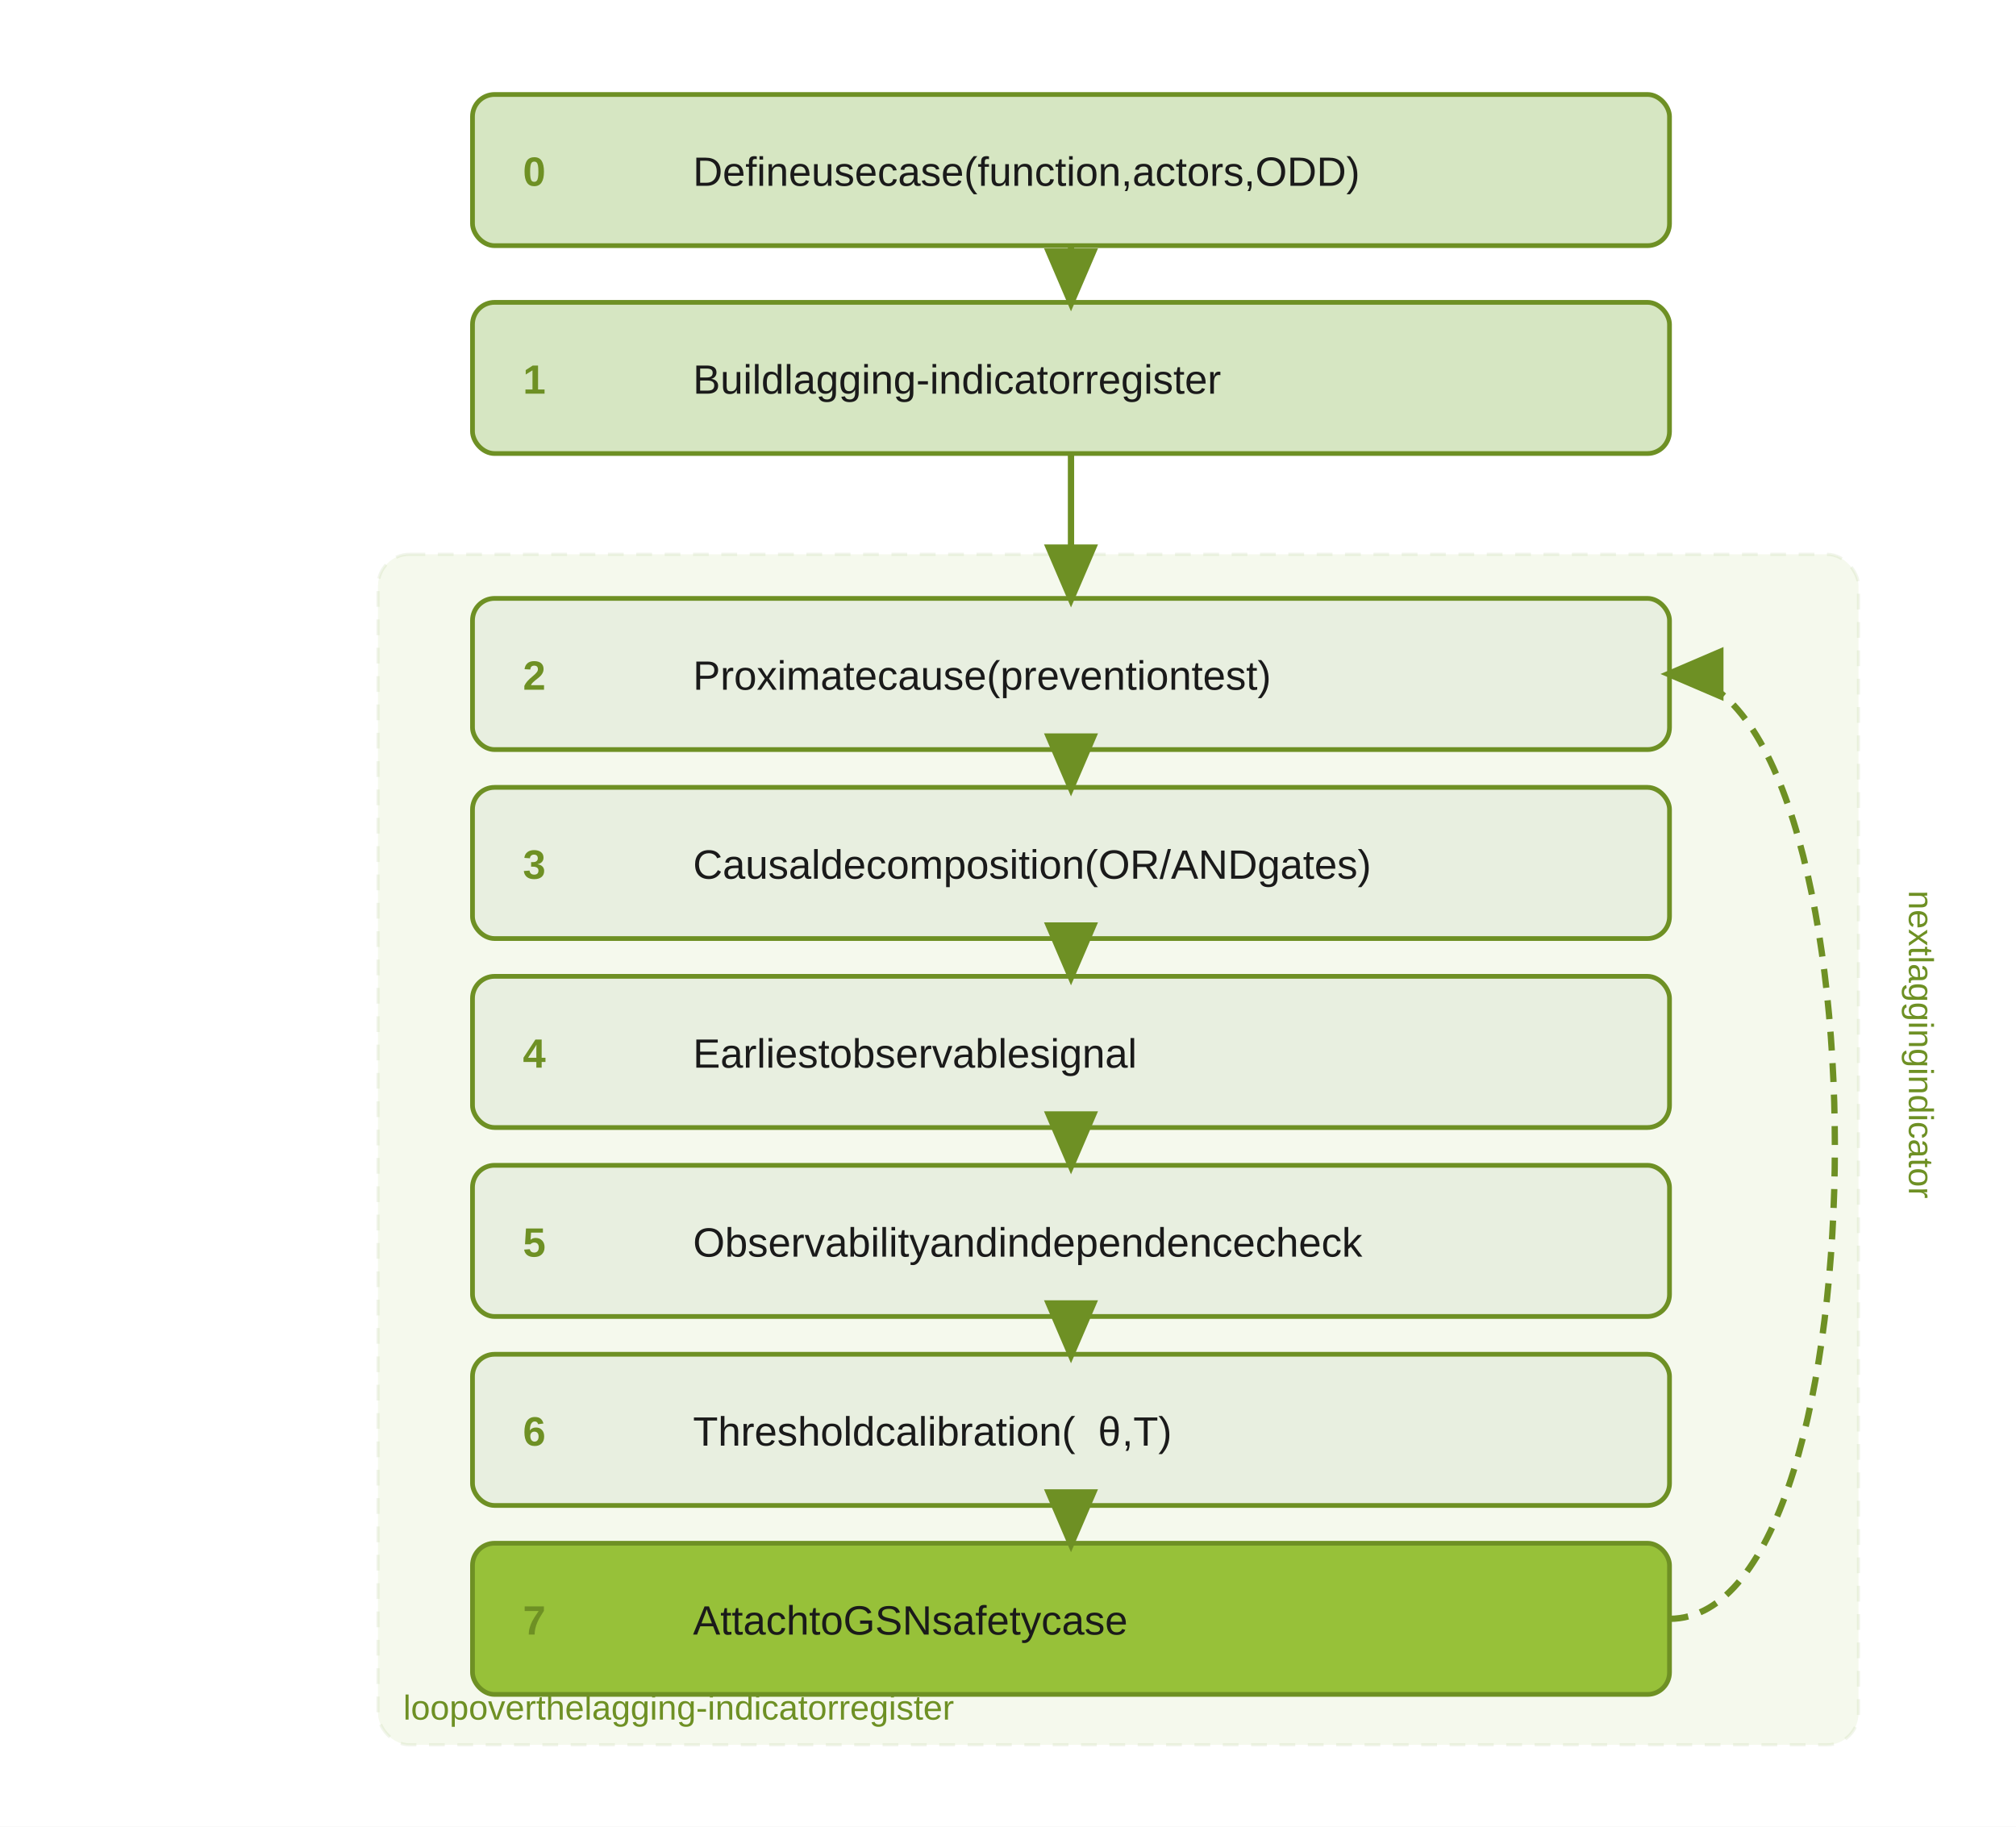
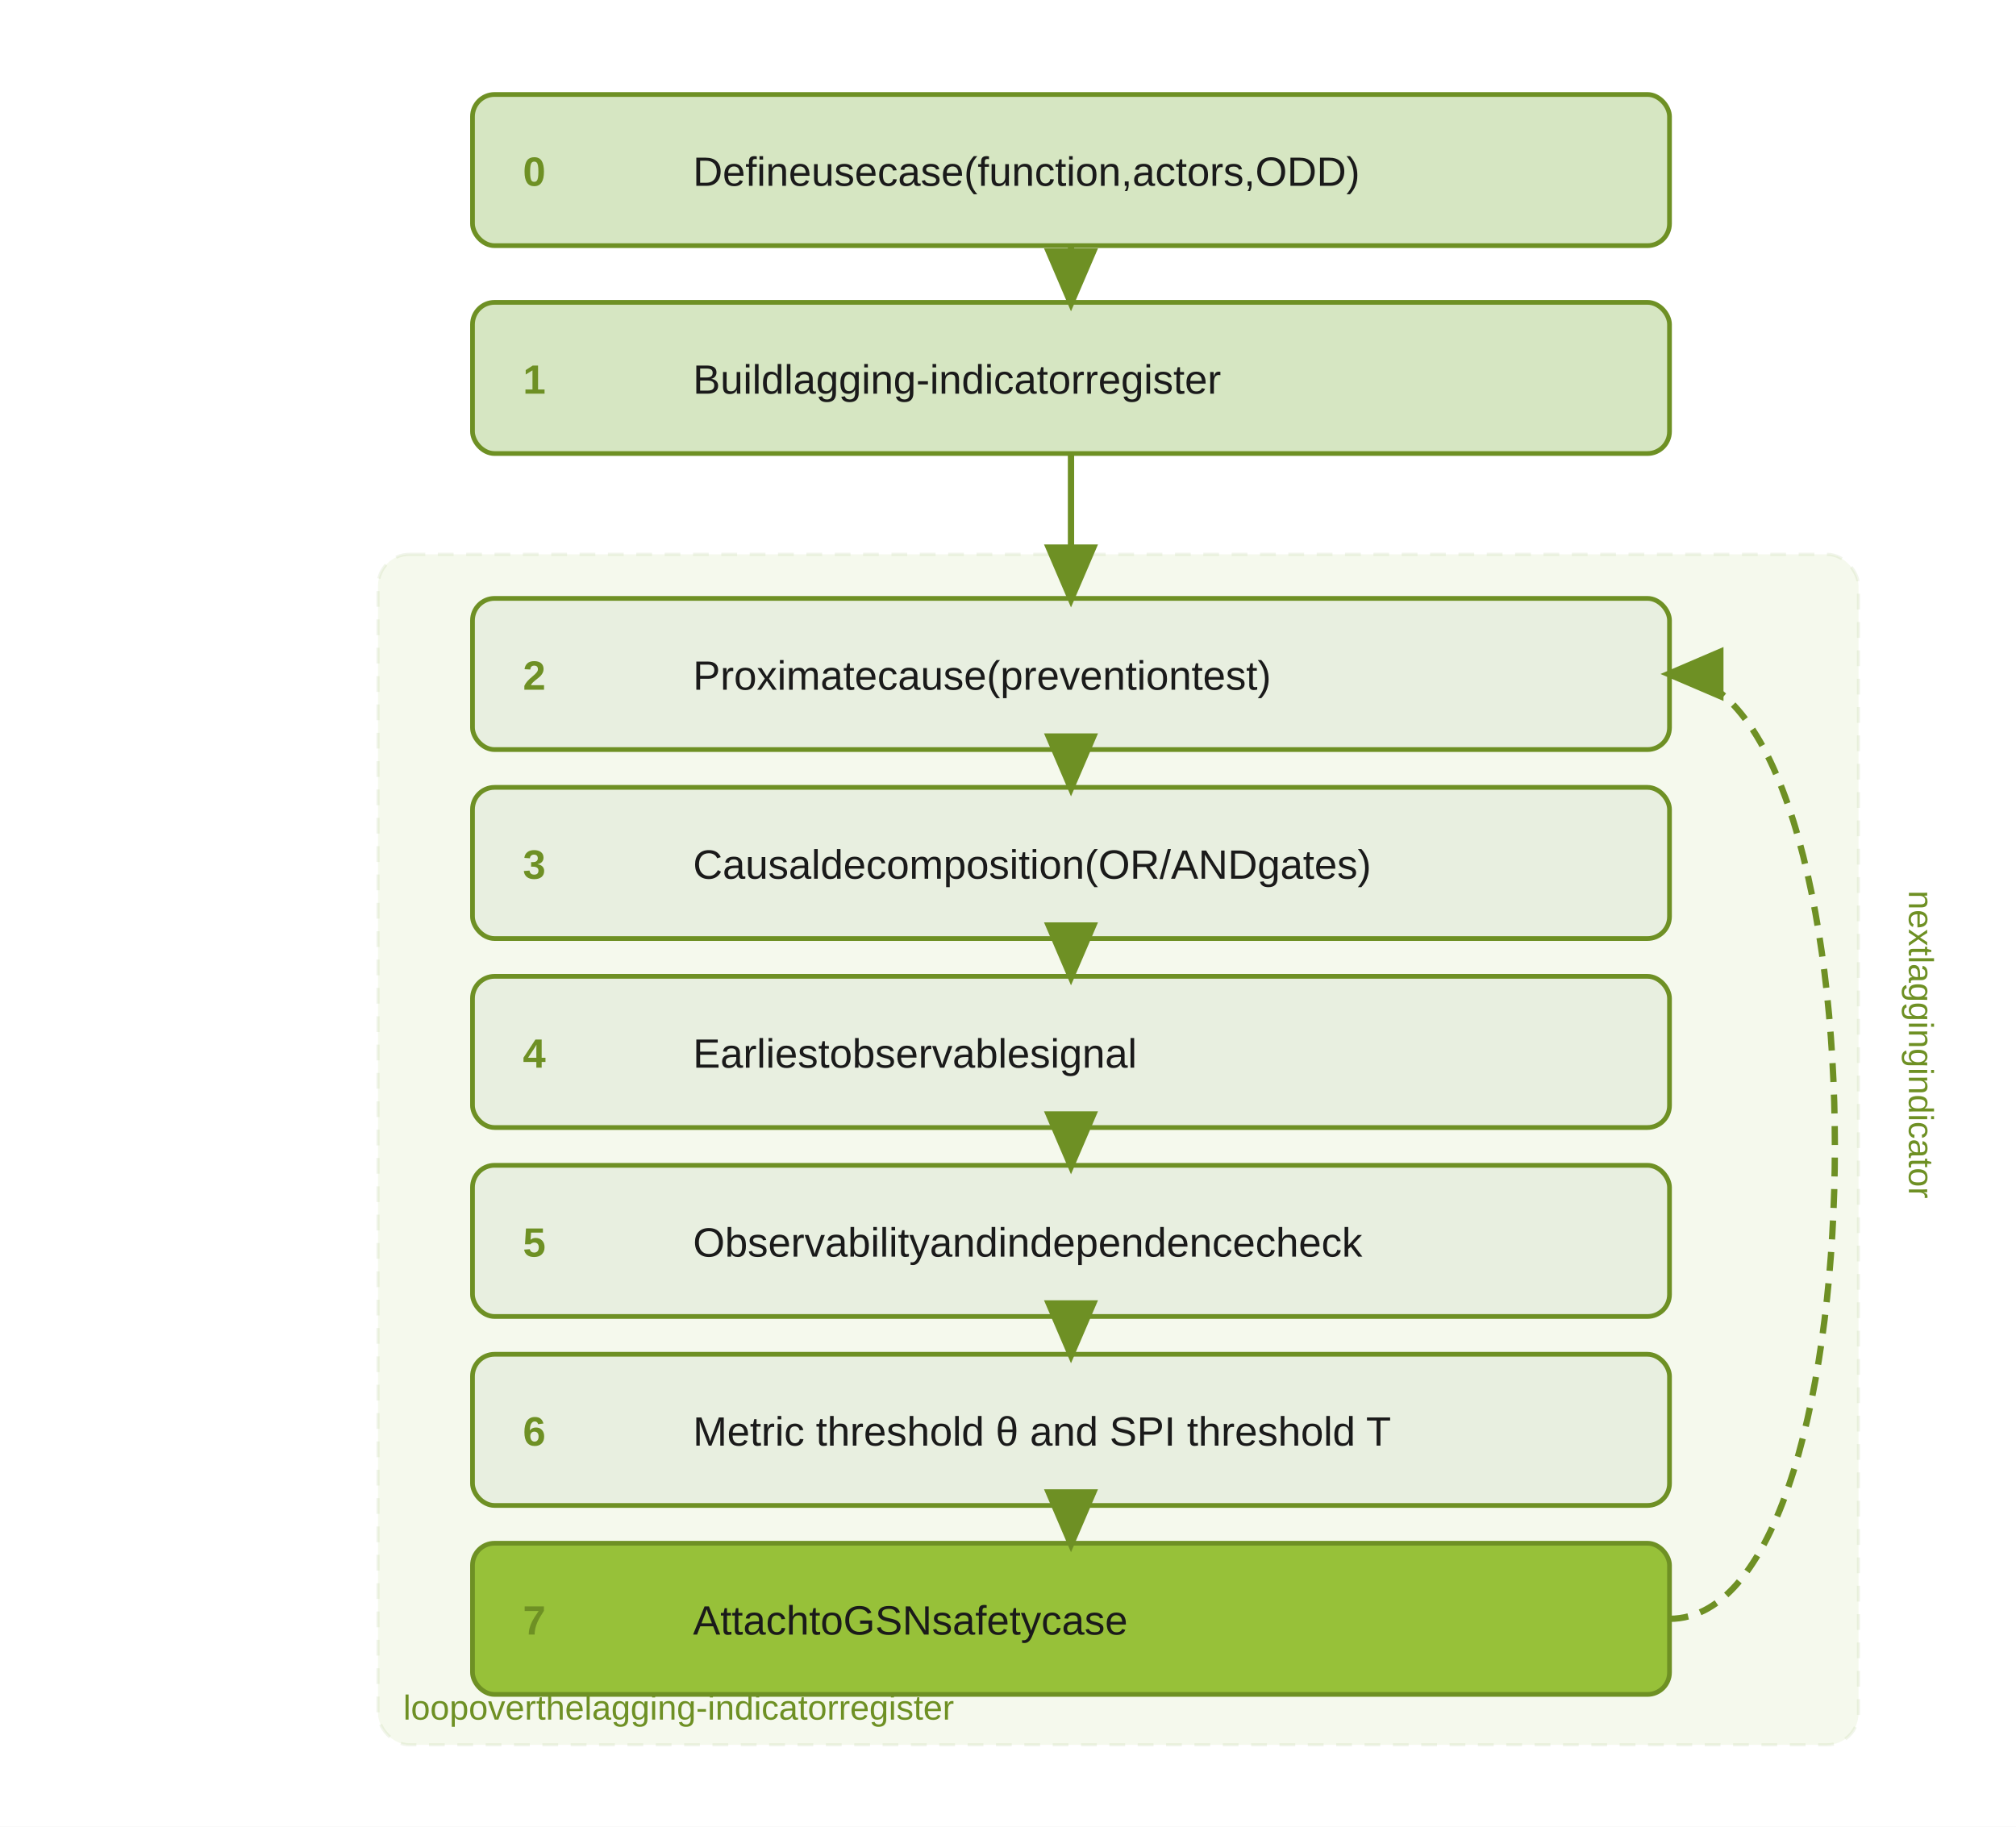
<svg xmlns="http://www.w3.org/2000/svg" version="1.1" id="svg2" width="640" height="580" viewBox="0 0 640 580">
  <defs id="defs6" />
  <g id="g8" transform="matrix(1.333333,0,0,1.333333,0,1.45e-5)">
    <g id="g10">
      <path d="M 0,0 H 480 V 435 H 0 Z" style="fill:#ffffff;fill-opacity:1;fill-rule:nonzero;stroke:none" id="path12" />
      <path d="M 97.5,132 H 435 c 4.141,0 7.5,4.141 7.5,7.5 V 408 c 0,4.141 -3.359,7.5 -7.5,7.5 H 97.5 C 93.359,415.5 90,411.359 90,408 V 139.5 c 0,-4.141 3.359,-7.5 7.5,-7.5 z" style="fill:#97c139;fill-opacity:0.09;fill-rule:nonzero;stroke:none" id="path14" />
      <g id="g16">
        <path d="M 97.5,132 H 435 c 4.141,0 7.5,4.141 7.5,7.5 V 408 c 0,4.141 -3.359,7.5 -7.5,7.5 H 97.5 C 93.359,415.5 90,411.359 90,408 V 139.5 c 0,-4.141 3.359,-7.5 7.5,-7.5 z" style="fill:none;stroke:#6e9024;stroke-width:0.75;stroke-linecap:butt;stroke-linejoin:miter;stroke-miterlimit:4;stroke-dasharray:3.75, 3;stroke-dashoffset:0;stroke-opacity:0.09" id="path18" />
      </g>
      <text xml:space="preserve" transform="translate(96,409.5)" style="font-variant:normal;font-weight:normal;font-size:8.25px;font-family:Arial,Helvetica,sans-serif;writing-mode:lr-tb;fill:#6e9024;fill-opacity:1;fill-rule:nonzero;stroke:none" id="text22">
        <tspan x="0 1.832 6.418 11.005 17.886 22.473 26.598 31.185 36.226 38.519 43.106 49.987 51.818 56.405 60.992 65.579 67.411 71.998 76.585 79.332 81.163 85.751 90.338 92.169 96.294 100.881 103.174 107.761 112.802 115.549 120.136 124.724 126.555 130.68 132.974 137.56" y="0" id="tspan20">loopoverthelagging-indicatorregister</tspan>
      </text>
      <g id="g24">
        <path d="m 117.75,22.5 h 274.5 c 2.898,0 5.25,2.898 5.25,5.25 v 25.5 c 0,2.898 -2.352,5.25 -5.25,5.25 h -274.5 c -2.898,0 -5.25,-2.898 -5.25,-5.25 v -25.5 c 0,-2.898 2.352,-5.25 5.25,-5.25 z" style="fill:#d6e6c2;fill-opacity:1;fill-rule:nonzero;stroke:#6e9024;stroke-width:1.125;stroke-linecap:butt;stroke-linejoin:miter;stroke-miterlimit:4;stroke-dasharray:none;stroke-opacity:1" id="path26" />
      </g>
      <text xml:space="preserve" transform="translate(124.5,44.25)" style="font-variant:normal;font-weight:bold;font-size:9.75px;font-family:Arial,Helvetica,sans-serif;writing-mode:lr-tb;fill:#6e9024;fill-opacity:1;fill-rule:nonzero;stroke:none" id="text30">
        <tspan x="0" y="0" id="tspan28">0</tspan>
      </text>
      <text xml:space="preserve" transform="translate(165,44.25)" style="font-variant:normal;font-weight:normal;font-size:9.75px;font-family:Arial,Helvetica,sans-serif;writing-mode:lr-tb;fill:#1a1a1a;fill-opacity:1;fill-rule:nonzero;stroke:none" id="text34">
        <tspan x="0 7.04 12.46 15.171 17.336 22.756 30.888 36.309 41.184 49.315 54.19 59.611 64.487 72.618 75.865 78.575 83.996 89.417 94.292 97.003 99.167 104.588 110.009 115.43 120.851 125.726 128.437 133.858 137.105 141.98 147.4 154.986 162.025 169.065" y="0" id="tspan32">Defineusecase(function,actors,ODD)</tspan>
      </text>
      <g id="g36">
        <path d="m 117.75,72 h 274.5 c 2.898,0 5.25,2.898 5.25,5.25 v 25.5 c 0,2.898 -2.352,5.25 -5.25,5.25 h -274.5 c -2.898,0 -5.25,-2.898 -5.25,-5.25 v -25.5 c 0,-2.898 2.352,-5.25 5.25,-5.25 z" style="fill:#d6e6c2;fill-opacity:1;fill-rule:nonzero;stroke:#6e9024;stroke-width:1.125;stroke-linecap:butt;stroke-linejoin:miter;stroke-miterlimit:4;stroke-dasharray:none;stroke-opacity:1" id="path38" />
      </g>
      <text xml:space="preserve" transform="translate(124.5,93.75)" style="font-variant:normal;font-weight:bold;font-size:9.75px;font-family:Arial,Helvetica,sans-serif;writing-mode:lr-tb;fill:#6e9024;fill-opacity:1;fill-rule:nonzero;stroke:none" id="text42">
        <tspan x="0" y="0" id="tspan40">1</tspan>
      </text>
      <text xml:space="preserve" transform="translate(165,93.75)" style="font-variant:normal;font-weight:normal;font-size:9.75px;font-family:Arial,Helvetica,sans-serif;writing-mode:lr-tb;fill:#1a1a1a;fill-opacity:1;fill-rule:nonzero;stroke:none" id="text46">
        <tspan x="0 6.503 11.924 14.089 16.253 24.385 26.549 31.97 37.391 42.812 44.977 50.398 55.819 59.065 61.23 66.651 72.072 74.237 79.112 84.533 87.243 92.664 98.621 101.868 107.289 112.71 114.874 119.749 122.46 127.881" y="0" id="tspan44">Buildlagging-indicatorregister</tspan>
      </text>
      <g id="g48">
        <path d="m 117.75,142.5 h 274.5 c 2.898,0 5.25,2.898 5.25,5.25 v 25.5 c 0,2.898 -2.352,5.25 -5.25,5.25 h -274.5 c -2.898,0 -5.25,-2.898 -5.25,-5.25 v -25.5 c 0,-2.898 2.352,-5.25 5.25,-5.25 z" style="fill:#e8efe0;fill-opacity:1;fill-rule:nonzero;stroke:#6e9024;stroke-width:1.125;stroke-linecap:butt;stroke-linejoin:miter;stroke-miterlimit:4;stroke-dasharray:none;stroke-opacity:1" id="path50" />
      </g>
      <text xml:space="preserve" transform="translate(124.5,164.25)" style="font-variant:normal;font-weight:bold;font-size:9.75px;font-family:Arial,Helvetica,sans-serif;writing-mode:lr-tb;fill:#6e9024;fill-opacity:1;fill-rule:nonzero;stroke:none" id="text54">
        <tspan x="0" y="0" id="tspan52">2</tspan>
      </text>
      <text xml:space="preserve" transform="translate(165,164.25)" style="font-variant:normal;font-weight:normal;font-size:9.75px;font-family:Arial,Helvetica,sans-serif;writing-mode:lr-tb;fill:#1a1a1a;fill-opacity:1;fill-rule:nonzero;stroke:none" id="text58">
        <tspan x="0 6.503 9.75 15.171 20.046 22.211 30.332 35.753 38.464 46.595 51.47 56.891 62.312 67.187 75.319 78.565 83.987 87.233 92.654 97.529 102.95 108.371 111.082 113.246 118.667 126.799 129.509 134.93 139.805 142.516" y="0" id="tspan56">Proximatecause(preventiontest)</tspan>
      </text>
      <g id="g60">
        <path d="m 117.75,187.5 h 274.5 c 2.898,0 5.25,2.898 5.25,5.25 v 25.5 c 0,2.898 -2.352,5.25 -5.25,5.25 h -274.5 c -2.898,0 -5.25,-2.898 -5.25,-5.25 v -25.5 c 0,-2.898 2.352,-5.25 5.25,-5.25 z" style="fill:#e8efe0;fill-opacity:1;fill-rule:nonzero;stroke:#6e9024;stroke-width:1.125;stroke-linecap:butt;stroke-linejoin:miter;stroke-miterlimit:4;stroke-dasharray:none;stroke-opacity:1" id="path62" />
      </g>
      <text xml:space="preserve" transform="translate(124.5,209.25)" style="font-variant:normal;font-weight:bold;font-size:9.75px;font-family:Arial,Helvetica,sans-serif;writing-mode:lr-tb;fill:#6e9024;fill-opacity:1;fill-rule:nonzero;stroke:none" id="text66">
        <tspan x="0" y="0" id="tspan64">3</tspan>
      </text>
      <text xml:space="preserve" transform="translate(165,209.25)" style="font-variant:normal;font-weight:normal;font-size:9.75px;font-family:Arial,Helvetica,sans-serif;writing-mode:lr-tb;fill:#1a1a1a;fill-opacity:1;fill-rule:nonzero;stroke:none" id="text70">
        <tspan x="0 7.04 12.46 17.881 22.756 28.177 33.053 38.473 43.895 48.77 54.19 62.312 67.733 73.154 78.029 80.194 82.904 85.069 90.49 98.621 101.868 109.454 119.204 124.624 131.128 138.167 147.917 153.338 158.759 161.47 166.891 171.766" y="0" id="tspan68">Causaldecomposition(OR/ANDgates)</tspan>
      </text>
      <g id="g72">
        <path d="m 117.75,232.5 h 274.5 c 2.898,0 5.25,2.898 5.25,5.25 v 25.5 c 0,2.898 -2.352,5.25 -5.25,5.25 h -274.5 c -2.898,0 -5.25,-2.898 -5.25,-5.25 v -25.5 c 0,-2.898 2.352,-5.25 5.25,-5.25 z" style="fill:#e8efe0;fill-opacity:1;fill-rule:nonzero;stroke:#6e9024;stroke-width:1.125;stroke-linecap:butt;stroke-linejoin:miter;stroke-miterlimit:4;stroke-dasharray:none;stroke-opacity:1" id="path74" />
      </g>
      <text xml:space="preserve" transform="translate(124.5,254.25)" style="font-variant:normal;font-weight:bold;font-size:9.75px;font-family:Arial,Helvetica,sans-serif;writing-mode:lr-tb;fill:#6e9024;fill-opacity:1;fill-rule:nonzero;stroke:none" id="text78">
        <tspan x="0" y="0" id="tspan76">4</tspan>
      </text>
      <text xml:space="preserve" transform="translate(165,254.25)" style="font-variant:normal;font-weight:normal;font-size:9.75px;font-family:Arial,Helvetica,sans-serif;writing-mode:lr-tb;fill:#1a1a1a;fill-opacity:1;fill-rule:nonzero;stroke:none" id="text82">
        <tspan x="0 6.503 11.924 15.171 17.336 19.5 24.921 29.796 35.217 40.638 46.059 50.934 56.355 59.602 64.477 69.898 75.319 77.483 85.615 90.49 92.654 98.075 103.496 108.917" y="0" id="tspan80">Earliestobservablesignal</tspan>
      </text>
      <g id="g84">
        <path d="m 117.75,277.5 h 274.5 c 2.898,0 5.25,2.898 5.25,5.25 v 25.5 c 0,2.898 -2.352,5.25 -5.25,5.25 h -274.5 c -2.898,0 -5.25,-2.898 -5.25,-5.25 v -25.5 c 0,-2.898 2.352,-5.25 5.25,-5.25 z" style="fill:#e8efe0;fill-opacity:1;fill-rule:nonzero;stroke:#6e9024;stroke-width:1.125;stroke-linecap:butt;stroke-linejoin:miter;stroke-miterlimit:4;stroke-dasharray:none;stroke-opacity:1" id="path86" />
      </g>
      <text xml:space="preserve" transform="translate(124.5,299.25)" style="font-variant:normal;font-weight:bold;font-size:9.75px;font-family:Arial,Helvetica,sans-serif;writing-mode:lr-tb;fill:#6e9024;fill-opacity:1;fill-rule:nonzero;stroke:none" id="text90">
        <tspan x="0" y="0" id="tspan88">5</tspan>
      </text>
      <text xml:space="preserve" transform="translate(165,299.25)" style="font-variant:normal;font-weight:normal;font-size:9.75px;font-family:Arial,Helvetica,sans-serif;writing-mode:lr-tb;fill:#1a1a1a;fill-opacity:1;fill-rule:nonzero;stroke:none" id="text94">
        <tspan x="0 7.585 13.007 17.881 23.302 26.549 31.424 36.845 42.266 44.431 46.595 48.76 51.47 59.056 64.477 69.898 78.029 80.194 85.615 91.036 96.457 101.878 107.299 112.72 118.141 123.562 128.983 133.858 141.989 146.864 152.285 157.706 162.581" y="0" id="tspan92">Observabilityandindependencecheck</tspan>
      </text>
      <g id="g96">
        <path d="m 117.75,322.5 h 274.5 c 2.898,0 5.25,2.898 5.25,5.25 v 25.5 c 0,2.898 -2.352,5.25 -5.25,5.25 h -274.5 c -2.898,0 -5.25,-2.898 -5.25,-5.25 v -25.5 c 0,-2.898 2.352,-5.25 5.25,-5.25 z" style="fill:#e8efe0;fill-opacity:1;fill-rule:nonzero;stroke:#6e9024;stroke-width:1.125;stroke-linecap:butt;stroke-linejoin:miter;stroke-miterlimit:4;stroke-dasharray:none;stroke-opacity:1" id="path98" />
      </g>
      <text xml:space="preserve" transform="translate(124.5,344.25)" style="font-variant:normal;font-weight:bold;font-size:9.75px;font-family:Arial,Helvetica,sans-serif;writing-mode:lr-tb;fill:#6e9024;fill-opacity:1;fill-rule:nonzero;stroke:none" id="text102">
        <tspan x="0" y="0" id="tspan100">6</tspan>
      </text>
      <text xml:space="preserve" transform="translate(165,344.25)" style="font-variant:normal;font-weight:normal;font-size:9.75px;font-family:Arial,Helvetica,sans-serif;writing-mode:lr-tb;fill:#1a1a1a;fill-opacity:1;fill-rule:nonzero;stroke:none" id="text106">
-         <tspan x="0 5.957 11.378 14.625 20.046 24.921 30.342 35.763 37.928 46.059 50.934 56.355 58.52 60.684 66.105 69.352 74.773 77.483 79.648 85.069 93.2" y="0" id="tspan104">Thresholdcalibration(</tspan>
-       </text>
-       <text xml:space="preserve" transform="translate(261.447,344.25)" style="font-variant:normal;font-weight:normal;font-size:9.75px;font-family:Arial,Helvetica,sans-serif;writing-mode:lr-tb;fill:#1a1a1a;fill-opacity:1;fill-rule:nonzero;stroke:none" id="text110">
-         <tspan x="0" y="0" id="tspan108">θ</tspan>
-       </text>
-       <text xml:space="preserve" transform="translate(267.1117,344.25)" style="font-variant:normal;font-weight:normal;font-size:9.75px;font-family:Arial,Helvetica,sans-serif;writing-mode:lr-tb;fill:#1a1a1a;fill-opacity:1;fill-rule:nonzero;stroke:none" id="text114">
-         <tspan x="0 5.421 11.378" y="0" id="tspan112">,T)</tspan>
+         <tspan x="0" y="0" id="tspan104">Metric threshold θ and SPI threshold T</tspan>
      </text>
      <g id="g116">
        <path d="m 117.75,367.5 h 274.5 c 2.898,0 5.25,2.898 5.25,5.25 v 25.5 c 0,2.898 -2.352,5.25 -5.25,5.25 h -274.5 c -2.898,0 -5.25,-2.898 -5.25,-5.25 v -25.5 c 0,-2.898 2.352,-5.25 5.25,-5.25 z" style="fill:#97c139;fill-opacity:1;fill-rule:nonzero;stroke:#6e9024;stroke-width:1.125;stroke-linecap:butt;stroke-linejoin:miter;stroke-miterlimit:4;stroke-dasharray:none;stroke-opacity:1" id="path118" />
      </g>
      <text xml:space="preserve" transform="translate(124.5,389.25)" style="font-variant:normal;font-weight:bold;font-size:9.75px;font-family:Arial,Helvetica,sans-serif;writing-mode:lr-tb;fill:#6e9024;fill-opacity:1;fill-rule:nonzero;stroke:none" id="text122">
        <tspan x="0" y="0" id="tspan120">7</tspan>
      </text>
      <text xml:space="preserve" transform="translate(165,389.25)" style="font-variant:normal;font-weight:normal;font-size:9.75px;font-family:Arial,Helvetica,sans-serif;writing-mode:lr-tb;fill:#1a1a1a;fill-opacity:1;fill-rule:nonzero;stroke:none" id="text126">
        <tspan x="0 6.503 9.214 11.924 17.345 22.22 30.352 33.062 41.194 48.779 55.283 65.033 69.908 75.328 78.039 83.46 86.171 93.756 98.631 104.052 108.927" y="0" id="tspan124">AttachtoGSNsafetycase</tspan>
      </text>
      <g id="g128">
        <path d="M 255,58.5 V 72" style="fill:none;stroke:#6e9024;stroke-width:1.5;stroke-linecap:butt;stroke-linejoin:miter;stroke-miterlimit:4;stroke-dasharray:none;stroke-opacity:1" id="path130" />
      </g>
      <path d="m 261.43,59.145 -6.43,15 -6.43,-15 z" style="fill:#6e9024;fill-opacity:1;fill-rule:nonzero;stroke:none" id="path132" />
      <g id="g134">
        <path d="m 255,108 v 34.5" style="fill:none;stroke:#6e9024;stroke-width:1.5;stroke-linecap:butt;stroke-linejoin:miter;stroke-miterlimit:4;stroke-dasharray:none;stroke-opacity:1" id="path136" />
      </g>
      <path d="m 261.43,129.645 -6.43,15 -6.43,-15 z" style="fill:#6e9024;fill-opacity:1;fill-rule:nonzero;stroke:none" id="path138" />
      <g id="g140">
        <path d="m 255,178.5 v 9" style="fill:none;stroke:#6e9024;stroke-width:1.5;stroke-linecap:butt;stroke-linejoin:miter;stroke-miterlimit:4;stroke-dasharray:none;stroke-opacity:1" id="path142" />
      </g>
      <path d="m 261.43,174.645 -6.43,15 -6.43,-15 z" style="fill:#6e9024;fill-opacity:1;fill-rule:nonzero;stroke:none" id="path144" />
      <g id="g146">
        <path d="m 255,223.5 v 9" style="fill:none;stroke:#6e9024;stroke-width:1.5;stroke-linecap:butt;stroke-linejoin:miter;stroke-miterlimit:4;stroke-dasharray:none;stroke-opacity:1" id="path148" />
      </g>
      <path d="m 261.43,219.645 -6.43,15 -6.43,-15 z" style="fill:#6e9024;fill-opacity:1;fill-rule:nonzero;stroke:none" id="path150" />
      <g id="g152">
        <path d="m 255,268.5 v 9" style="fill:none;stroke:#6e9024;stroke-width:1.5;stroke-linecap:butt;stroke-linejoin:miter;stroke-miterlimit:4;stroke-dasharray:none;stroke-opacity:1" id="path154" />
      </g>
      <path d="m 261.43,264.645 -6.43,15 -6.43,-15 z" style="fill:#6e9024;fill-opacity:1;fill-rule:nonzero;stroke:none" id="path156" />
      <g id="g158">
        <path d="m 255,313.5 v 9" style="fill:none;stroke:#6e9024;stroke-width:1.5;stroke-linecap:butt;stroke-linejoin:miter;stroke-miterlimit:4;stroke-dasharray:none;stroke-opacity:1" id="path160" />
      </g>
      <path d="m 261.43,309.645 -6.43,15 -6.43,-15 z" style="fill:#6e9024;fill-opacity:1;fill-rule:nonzero;stroke:none" id="path162" />
      <g id="g164">
        <path d="m 255,358.5 v 9" style="fill:none;stroke:#6e9024;stroke-width:1.5;stroke-linecap:butt;stroke-linejoin:miter;stroke-miterlimit:4;stroke-dasharray:none;stroke-opacity:1" id="path166" />
      </g>
      <path d="m 261.43,354.645 -6.43,15 -6.43,-15 z" style="fill:#6e9024;fill-opacity:1;fill-rule:nonzero;stroke:none" id="path168" />
      <g id="g170">
        <path d="m 397.5,385.5 c 52.5,0 52.5,-225 0,-225" style="fill:none;stroke:#6e9024;stroke-width:1.5;stroke-linecap:butt;stroke-linejoin:miter;stroke-miterlimit:4;stroke-dasharray:4.5, 3;stroke-dashoffset:0;stroke-opacity:1" id="path172" />
      </g>
      <path d="m 410.355,166.93 -15,-6.43 15,-6.43 z" style="fill:#6e9024;fill-opacity:1;fill-rule:nonzero;stroke:none" id="path174" />
      <text xml:space="preserve" transform="rotate(90,121.2324,333.2676)" style="font-variant:normal;font-weight:normal;font-size:8.25px;font-family:Arial,Helvetica,sans-serif;writing-mode:lr-tb;fill:#6e9024;fill-opacity:1;fill-rule:nonzero;stroke:none" id="text178">
        <tspan x="0 4.587 9.174 13.299 17.886 19.718 24.305 28.892 33.478 35.31 39.897 46.778 48.609 53.196 57.783 59.614 63.739 68.326 70.62 75.207" y="0" id="tspan176">nextlaggingindicator</tspan>
      </text>
    </g>
  </g>
</svg>
